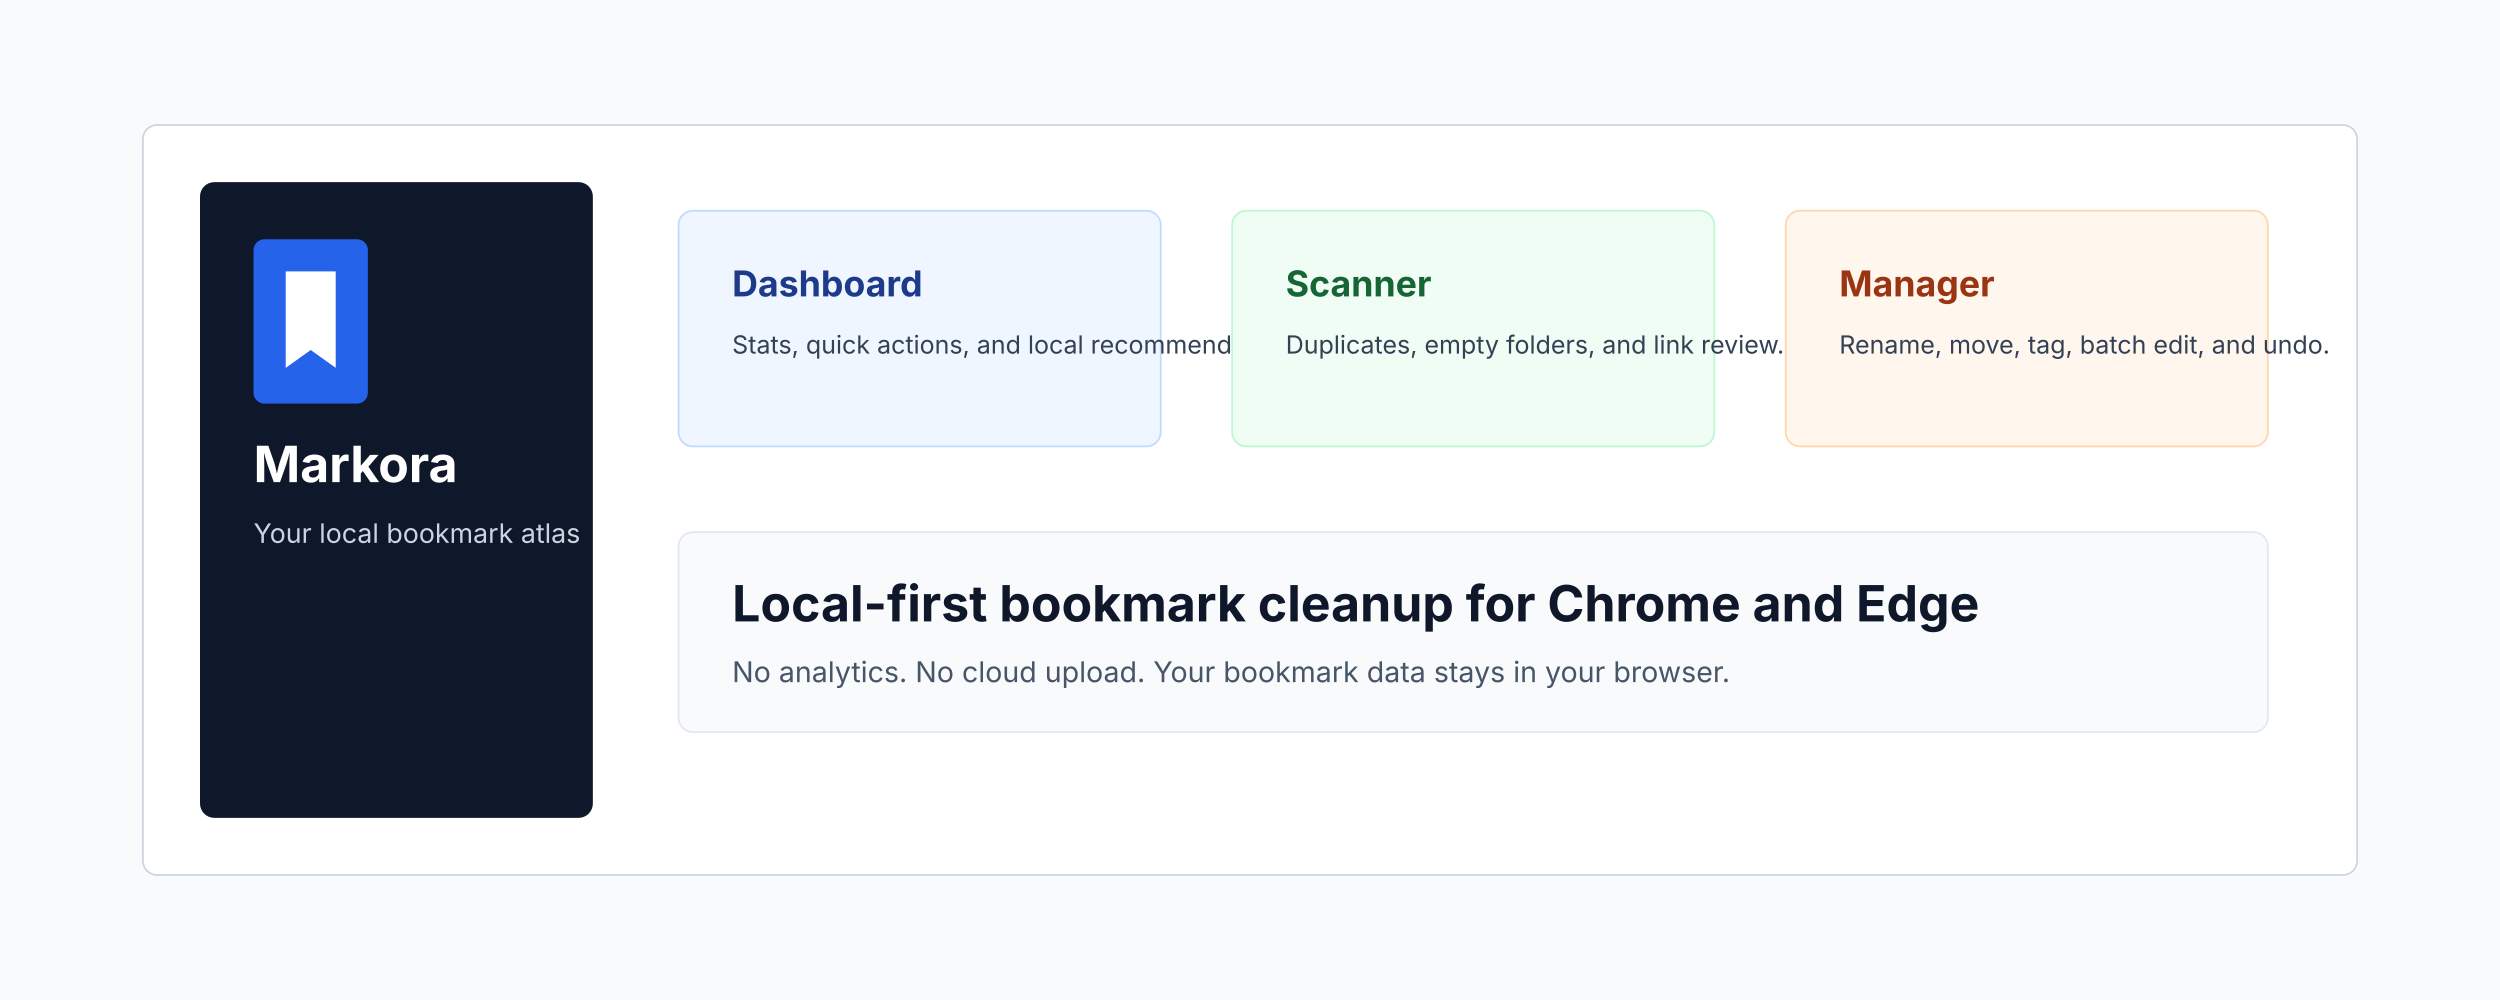
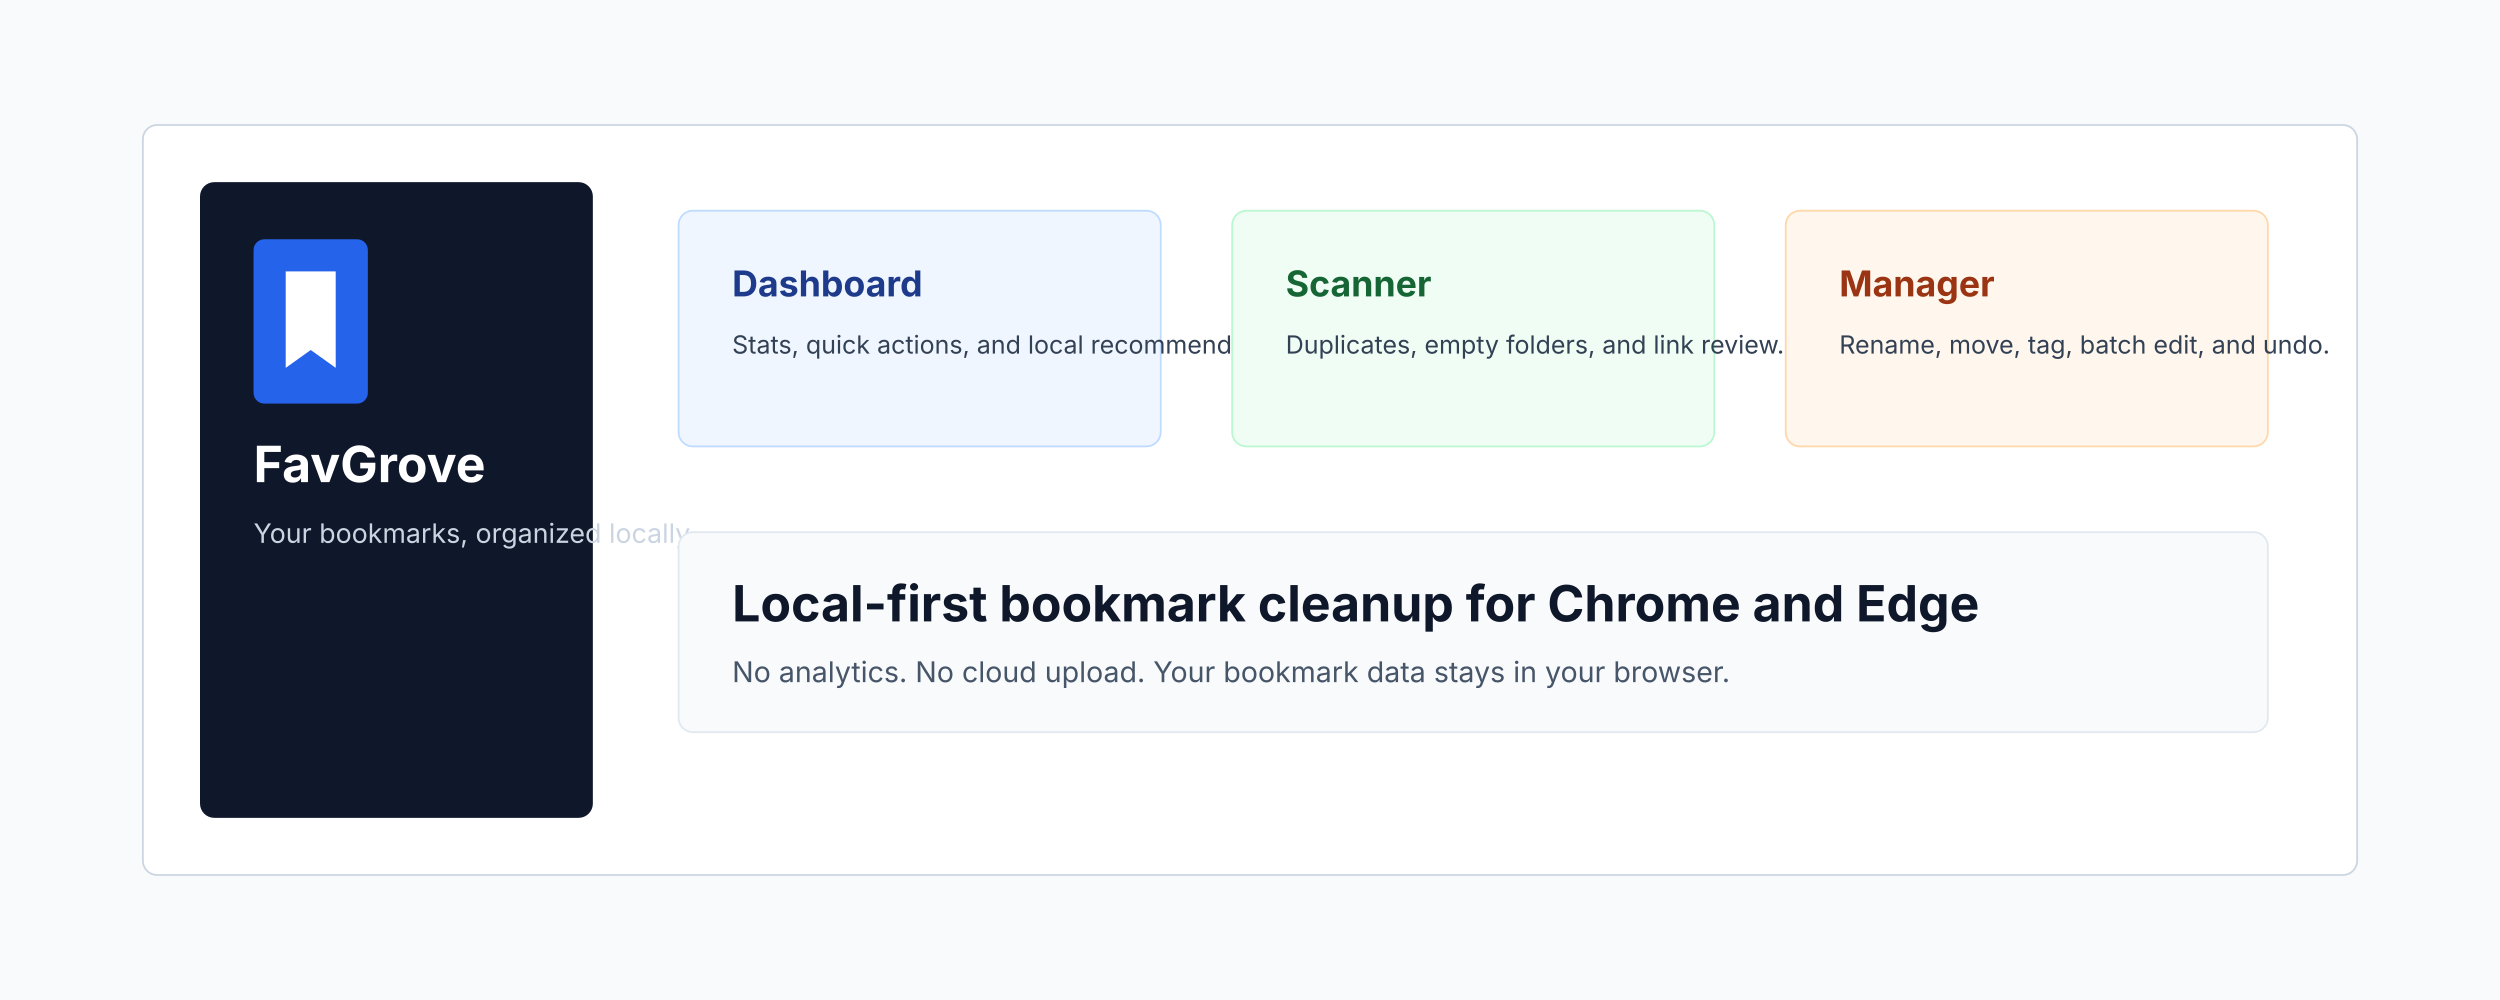
<svg xmlns="http://www.w3.org/2000/svg" width="1400" height="560" viewBox="0 0 1400 560" role="img" aria-labelledby="title desc">
  <rect width="1400" height="560" fill="#f8fafc" />
  <rect x="80" y="70" width="1240" height="420" rx="8" fill="#ffffff" stroke="#cbd5e1" />
  <rect x="112" y="102" width="220" height="356" rx="8" fill="#0f172a" />
  <rect x="142" y="134" width="64" height="92" rx="6" fill="#2563eb" />
  <path d="M160 152h28v54l-14-10-14 10z" fill="#ffffff" />
-   <text x="142" y="270" font-family="Inter, Arial, sans-serif" font-size="28" font-weight="700" fill="#ffffff">Markora</text>
-   <text x="142" y="304" font-family="Inter, Arial, sans-serif" font-size="15" fill="#cbd5e1">Your local bookmark atlas</text>
+   <text x="142" y="270" font-family="Inter, Arial, sans-serif" font-size="28" font-weight="700" fill="#ffffff">FavGrove</text>
+   <text x="142" y="304" font-family="Inter, Arial, sans-serif" font-size="15" fill="#cbd5e1">Your bookmarks, organized locally</text>
  <rect x="380" y="118" width="270" height="132" rx="8" fill="#eff6ff" stroke="#bfdbfe" />
  <text x="410" y="166" font-family="Inter, Arial, sans-serif" font-size="20" font-weight="700" fill="#1e3a8a">Dashboard</text>
  <text x="410" y="198" font-family="Inter, Arial, sans-serif" font-size="14" fill="#334155">Stats, quick actions, and local recommendations.</text>
  <rect x="690" y="118" width="270" height="132" rx="8" fill="#f0fdf4" stroke="#bbf7d0" />
  <text x="720" y="166" font-family="Inter, Arial, sans-serif" font-size="20" font-weight="700" fill="#166534">Scanner</text>
  <text x="720" y="198" font-family="Inter, Arial, sans-serif" font-size="14" fill="#334155">Duplicates, empty folders, and link review.</text>
  <rect x="1000" y="118" width="270" height="132" rx="8" fill="#fff7ed" stroke="#fed7aa" />
  <text x="1030" y="166" font-family="Inter, Arial, sans-serif" font-size="20" font-weight="700" fill="#9a3412">Manager</text>
  <text x="1030" y="198" font-family="Inter, Arial, sans-serif" font-size="14" fill="#334155">Rename, move, tag, batch edit, and undo.</text>
  <rect x="380" y="298" width="890" height="112" rx="8" fill="#f8fafc" stroke="#e2e8f0" />
  <text x="410" y="348" font-family="Inter, Arial, sans-serif" font-size="28" font-weight="700" fill="#0f172a">Local-first bookmark cleanup for Chrome and Edge</text>
  <text x="410" y="382" font-family="Inter, Arial, sans-serif" font-size="16" fill="#475569">No analytics. No cloud upload. Your bookmark data stays in your browser.</text>
</svg>
